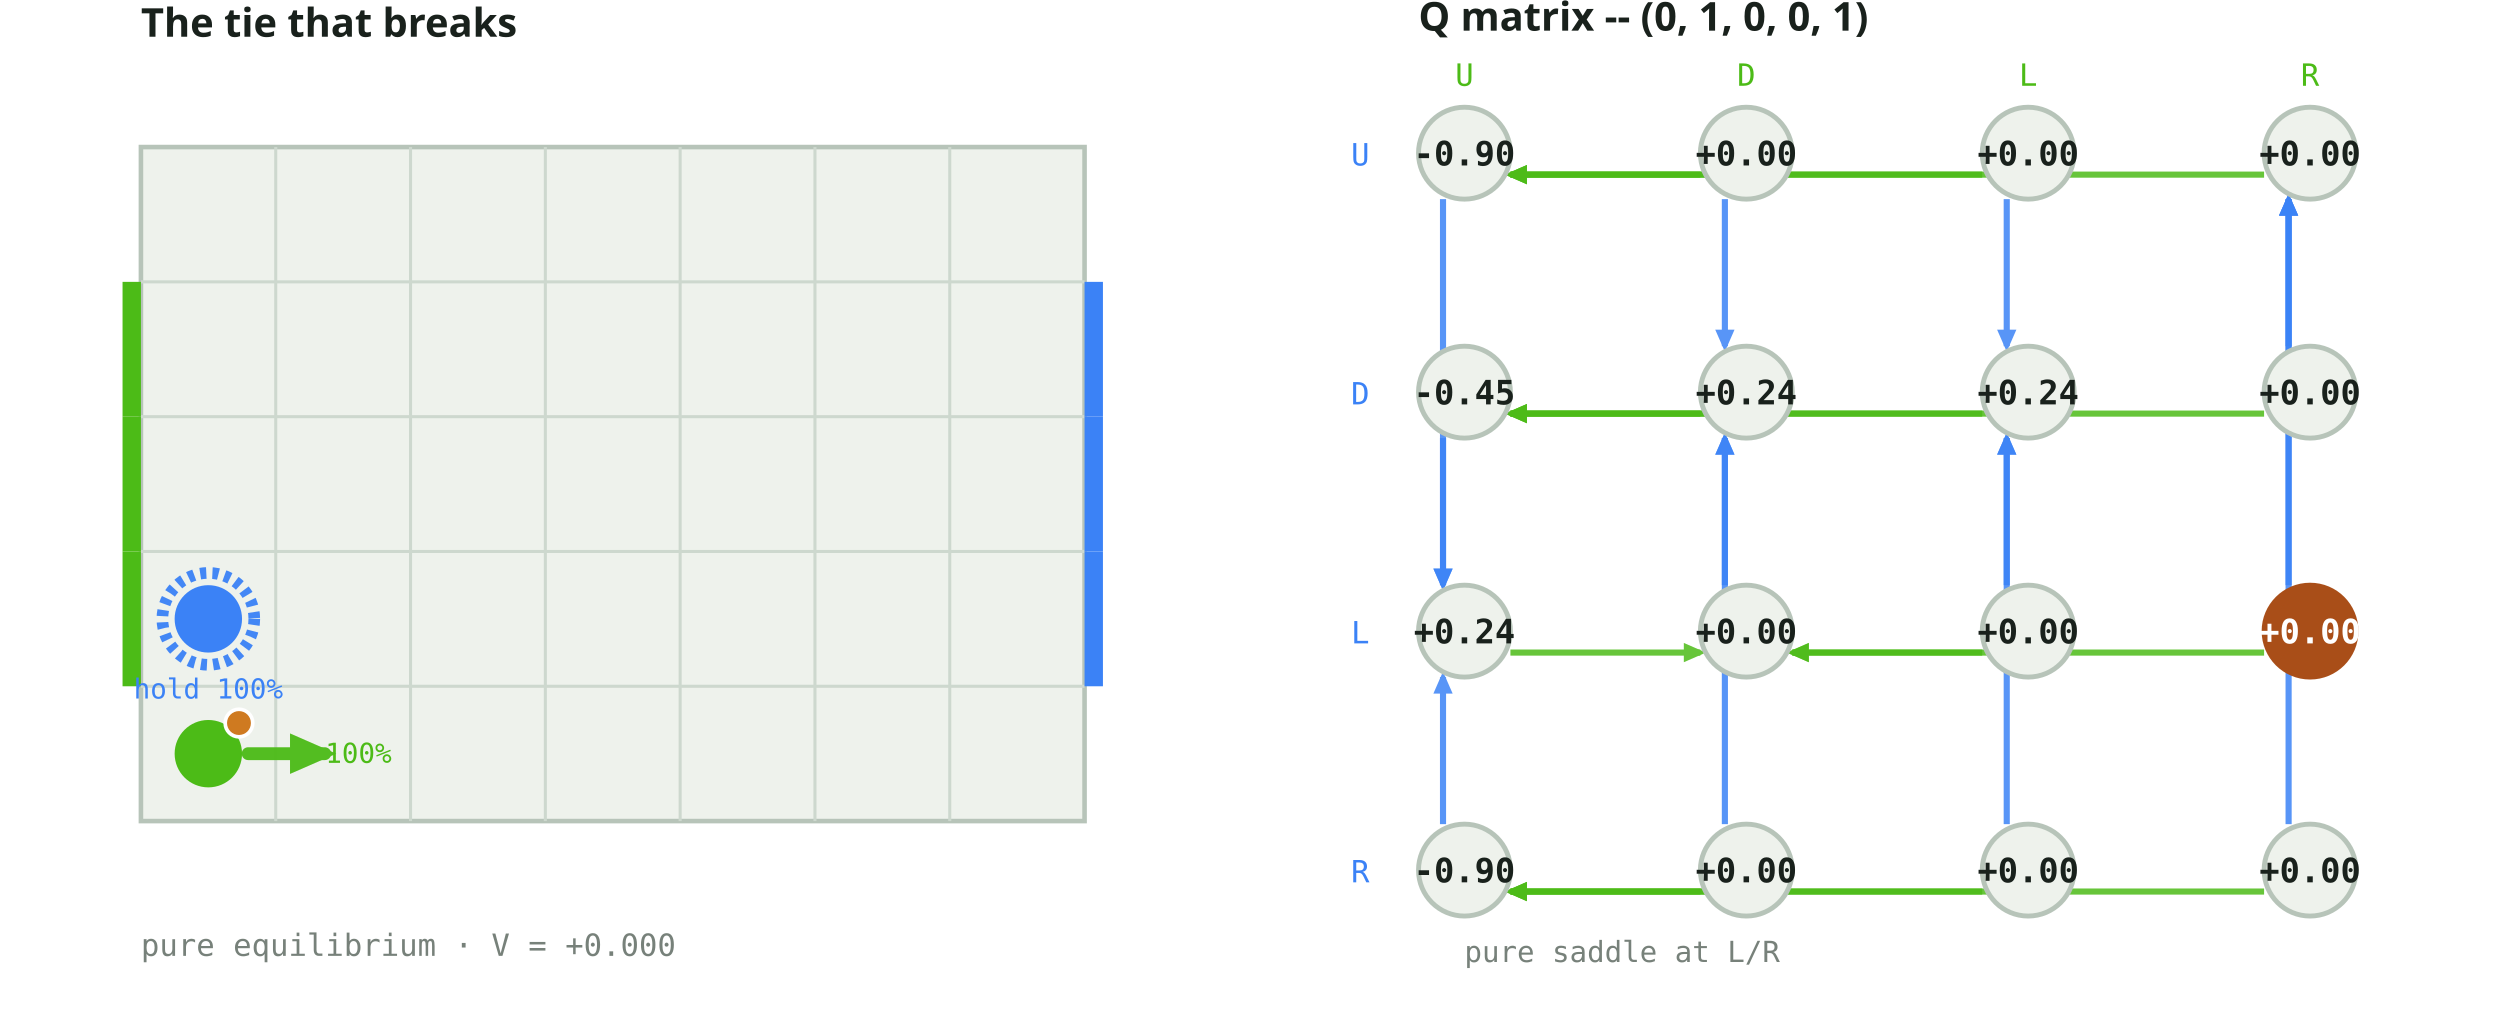
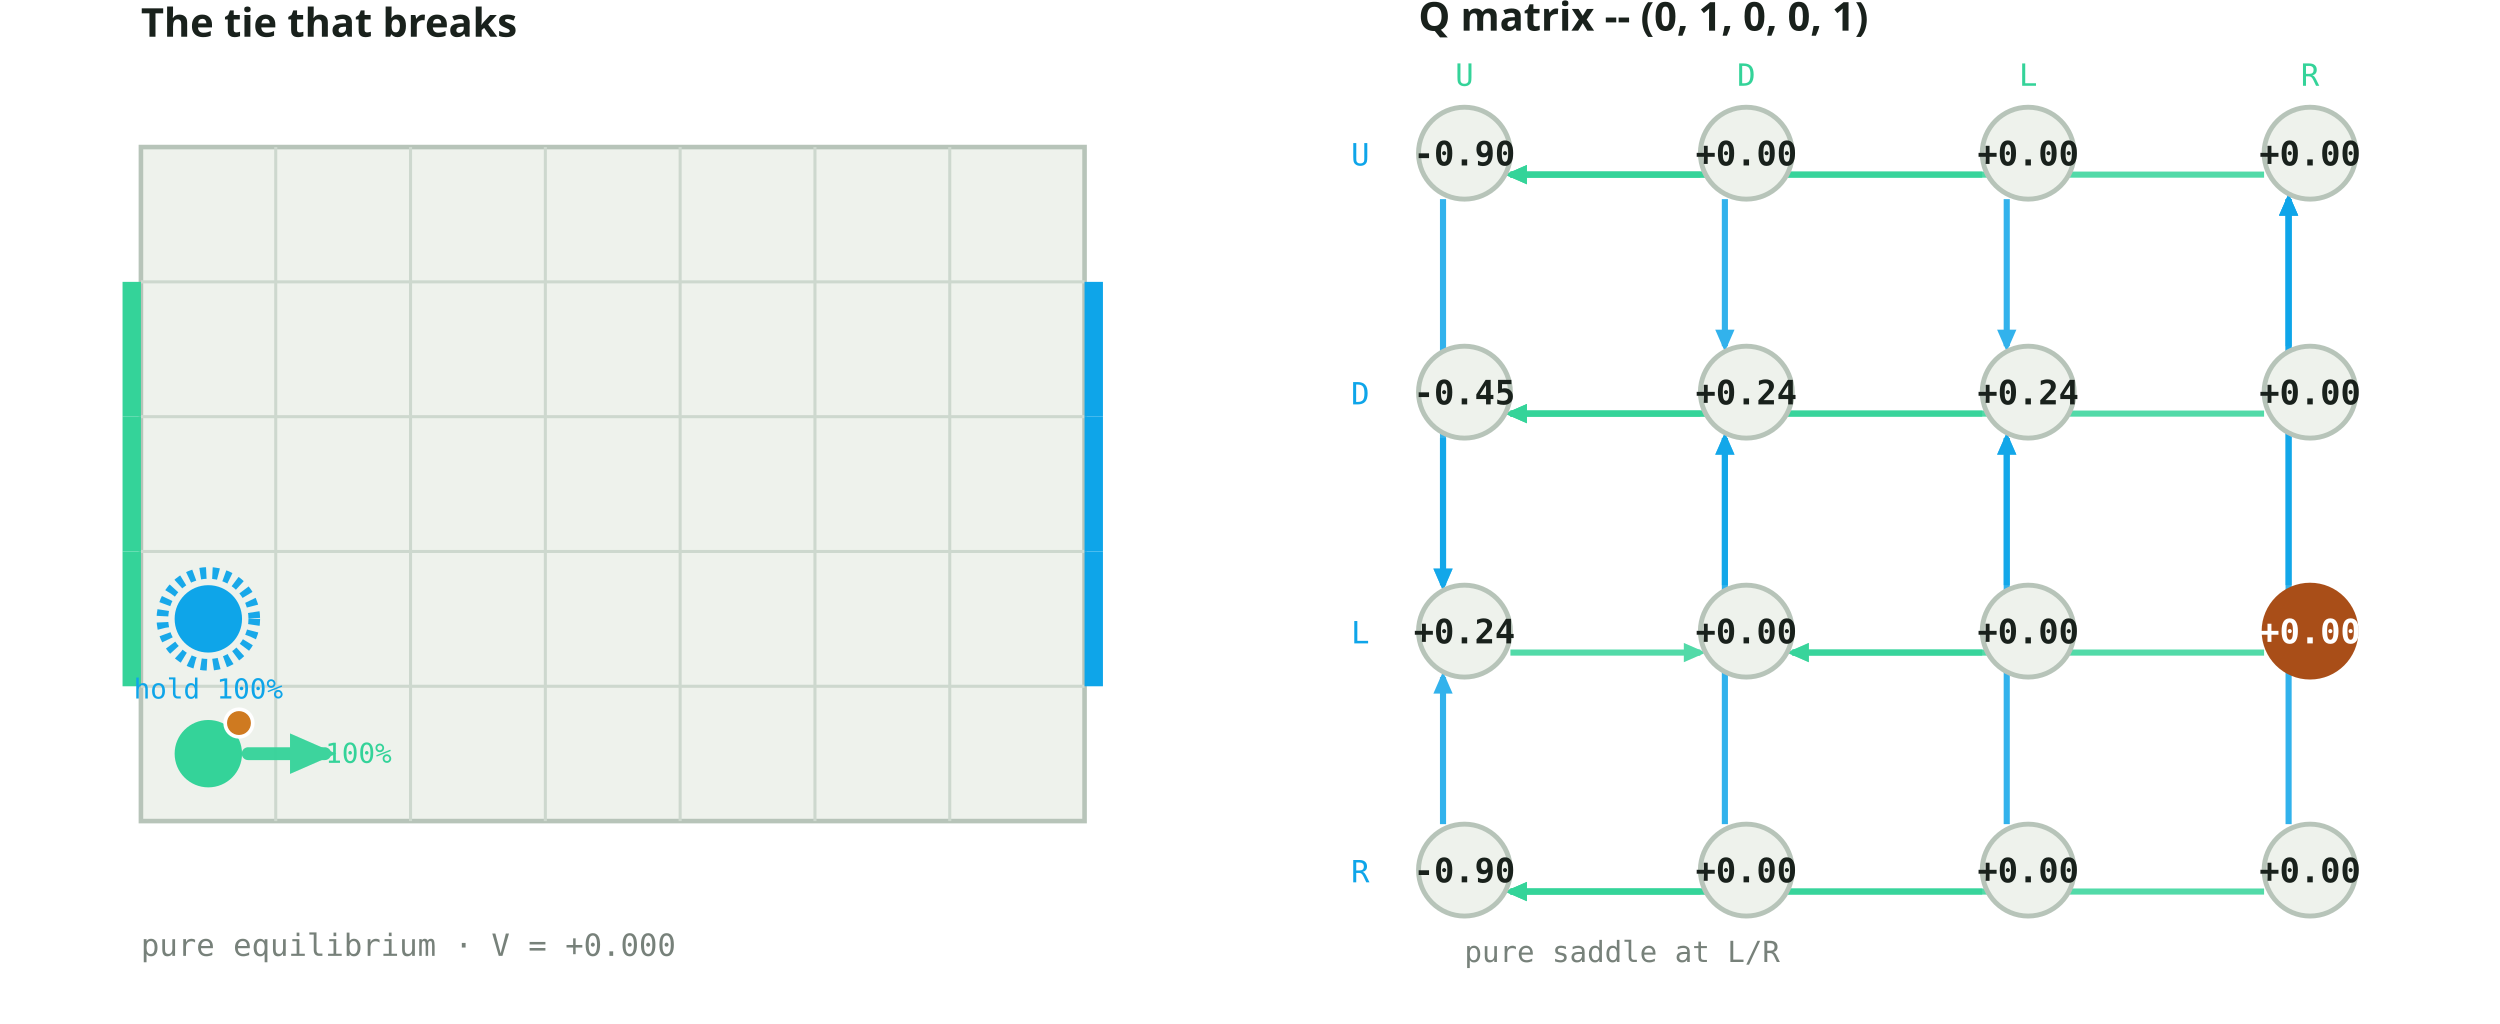
<svg xmlns="http://www.w3.org/2000/svg" viewBox="0 0 816 334" role="img" aria-label="panel">
  <g transform="translate(16.0 18.0)">
    <clipPath id="pnl0">
      <rect x="-16.0" y="-16.0" width="400.0" height="330.0" />
    </clipPath>
    <g clip-path="url(#pnl0)">
      <defs>
        <marker id="ah-2f6bb0" viewBox="0 0 8 8" refX="6" refY="4" markerWidth="3.6" markerHeight="3.6" orient="auto">
-           <path d="M0 0.5 L8 4 L0 7.5 z" fill="var(--p0, #3B82F6)" />
+           <path d="M0 0.5 L8 4 L0 7.5 z" fill="var(--p0, #0EA5E9)" />
        </marker>
        <marker id="ah-2f8a52" viewBox="0 0 8 8" refX="6" refY="4" markerWidth="3.6" markerHeight="3.6" orient="auto">
-           <path d="M0 0.5 L8 4 L0 7.5 z" fill="var(--p1, #4CBB17)" />
+           <path d="M0 0.5 L8 4 L0 7.5 z" fill="var(--p1, #34D399)" />
        </marker>
      </defs>
      <rect x="30" y="30" width="308" height="220" fill="var(--tint, #eef2ec)" stroke="var(--rule-strong, #b7c4b9)" stroke-width="1.5" />
      <line x1="74" y1="30" x2="74" y2="250" stroke="var(--rule, #cdd8ce)" stroke-width="1" />
      <line x1="118" y1="30" x2="118" y2="250" stroke="var(--rule, #cdd8ce)" stroke-width="1" />
      <line x1="162" y1="30" x2="162" y2="250" stroke="var(--rule, #cdd8ce)" stroke-width="1" />
      <line x1="206" y1="30" x2="206" y2="250" stroke="var(--rule, #cdd8ce)" stroke-width="1" />
      <line x1="250" y1="30" x2="250" y2="250" stroke="var(--rule, #cdd8ce)" stroke-width="1" />
      <line x1="294" y1="30" x2="294" y2="250" stroke="var(--rule, #cdd8ce)" stroke-width="1" />
      <line x1="30" y1="74" x2="338" y2="74" stroke="var(--rule, #cdd8ce)" stroke-width="1" />
      <line x1="30" y1="118" x2="338" y2="118" stroke="var(--rule, #cdd8ce)" stroke-width="1" />
      <line x1="30" y1="162" x2="338" y2="162" stroke="var(--rule, #cdd8ce)" stroke-width="1" />
      <line x1="30" y1="206" x2="338" y2="206" stroke="var(--rule, #cdd8ce)" stroke-width="1" />
-       <rect x="24" y="162" width="6" height="44" fill="var(--p1, #4CBB17)" />
-       <rect x="338" y="162" width="6" height="44" fill="var(--p0, #3B82F6)" />
-       <rect x="24" y="118" width="6" height="44" fill="var(--p1, #4CBB17)" />
-       <rect x="338" y="118" width="6" height="44" fill="var(--p0, #3B82F6)" />
-       <rect x="24" y="74" width="6" height="44" fill="var(--p1, #4CBB17)" />
-       <rect x="338" y="74" width="6" height="44" fill="var(--p0, #3B82F6)" />
-       <circle cx="52.0" cy="184.0" r="11" fill="var(--p0, #3B82F6)" />
-       <circle cx="52.0" cy="228.0" r="11" fill="var(--p1, #4CBB17)" />
+       <rect x="24" y="162" width="6" height="44" fill="var(--p1, #34D399)" />
+       <rect x="338" y="162" width="6" height="44" fill="var(--p0, #0EA5E9)" />
+       <rect x="24" y="118" width="6" height="44" fill="var(--p1, #34D399)" />
+       <rect x="338" y="118" width="6" height="44" fill="var(--p0, #0EA5E9)" />
+       <rect x="24" y="74" width="6" height="44" fill="var(--p1, #34D399)" />
+       <rect x="338" y="74" width="6" height="44" fill="var(--p0, #0EA5E9)" />
+       <circle cx="52.0" cy="184.0" r="11" fill="var(--p0, #0EA5E9)" />
+       <circle cx="52.0" cy="228.0" r="11" fill="var(--p1, #34D399)" />
      <circle cx="62.0" cy="218.0" r="4.5" fill="var(--ball, #cf7a20)" stroke="var(--paper, #ffffff)" stroke-width="1.2" />
-       <circle cx="52.0" cy="184.0" r="15" fill="none" stroke="var(--p0, #3B82F6)" stroke-width="3.8" stroke-dasharray="2 2" opacity="0.95" />
-       <text x="52.0" y="210.0" text-anchor="middle" font-family="ui-monospace,monospace" font-size="9" fill="var(--p0, #3B82F6)">hold 100%</text>
-       <line x1="65.0" y1="228.0" x2="90.0" y2="228.0" stroke="var(--p1, #4CBB17)" stroke-width="4.2" stroke-linecap="round" opacity="0.95" marker-end="url(#ah-2f8a52)" />
-       <text x="101.0" y="231.0" text-anchor="middle" font-family="ui-monospace,monospace" font-size="9" fill="var(--p1, #4CBB17)">100%</text>
+       <circle cx="52.0" cy="184.0" r="15" fill="none" stroke="var(--p0, #0EA5E9)" stroke-width="3.8" stroke-dasharray="2 2" opacity="0.95" />
+       <text x="52.0" y="210.0" text-anchor="middle" font-family="ui-monospace,monospace" font-size="9" fill="var(--p0, #0EA5E9)">hold 100%</text>
+       <line x1="65.0" y1="228.0" x2="90.0" y2="228.0" stroke="var(--p1, #34D399)" stroke-width="4.2" stroke-linecap="round" opacity="0.95" marker-end="url(#ah-2f8a52)" />
+       <text x="101.0" y="231.0" text-anchor="middle" font-family="ui-monospace,monospace" font-size="9" fill="var(--p1, #34D399)">100%</text>
      <text x="30" y="294" font-family="ui-monospace,monospace" font-size="10" fill="var(--ink-faint, #77817a)">pure equilibrium · V = +0.000</text>
      <text x="30" y="-6" font-family="Barlow Semi Condensed,sans-serif" font-weight="600" font-size="13" fill="var(--ink, #19211c)">The tie that breaks</text>
    </g>
  </g>
  <g transform="translate(432.0 16.0)">
    <clipPath id="pnl1">
      <rect x="-16.0" y="-16.0" width="400.0" height="334.0" />
    </clipPath>
    <g clip-path="url(#pnl1)">
      <text x="31" y="-6" font-family="Barlow Semi Condensed,sans-serif" font-weight="600" font-size="13" fill="var(--ink, #19211c)">Q matrix -- (0, 1, 0, 0, 1)</text>
      <defs>
        <marker id="ah-2f6bb0" viewBox="0 0 8 8" refX="6" refY="4" markerWidth="3.6" markerHeight="3.6" orient="auto">
-           <path d="M0 0.5 L8 4 L0 7.5 z" fill="var(--p0, #3B82F6)" />
+           <path d="M0 0.5 L8 4 L0 7.5 z" fill="var(--p0, #0EA5E9)" />
        </marker>
        <marker id="ah-2f8a52" viewBox="0 0 8 8" refX="6" refY="4" markerWidth="3.6" markerHeight="3.6" orient="auto">
-           <path d="M0 0.5 L8 4 L0 7.5 z" fill="var(--p1, #4CBB17)" />
+           <path d="M0 0.5 L8 4 L0 7.5 z" fill="var(--p1, #34D399)" />
        </marker>
      </defs>
-       <text x="46" y="12" text-anchor="middle" font-family="ui-monospace,monospace" font-size="10" fill="var(--p1, #4CBB17)">U</text>
-       <text x="138" y="12" text-anchor="middle" font-family="ui-monospace,monospace" font-size="10" fill="var(--p1, #4CBB17)">D</text>
-       <text x="230" y="12" text-anchor="middle" font-family="ui-monospace,monospace" font-size="10" fill="var(--p1, #4CBB17)">L</text>
-       <text x="322" y="12" text-anchor="middle" font-family="ui-monospace,monospace" font-size="10" fill="var(--p1, #4CBB17)">R</text>
-       <text x="12" y="38" text-anchor="middle" font-family="ui-monospace,monospace" font-size="10" fill="var(--p0, #3B82F6)">U</text>
-       <text x="12" y="116" text-anchor="middle" font-family="ui-monospace,monospace" font-size="10" fill="var(--p0, #3B82F6)">D</text>
-       <text x="12" y="194" text-anchor="middle" font-family="ui-monospace,monospace" font-size="10" fill="var(--p0, #3B82F6)">L</text>
-       <text x="12" y="272" text-anchor="middle" font-family="ui-monospace,monospace" font-size="10" fill="var(--p0, #3B82F6)">R</text>
-       <line x1="39.0" y1="49.0" x2="39.0" y2="175.0" stroke="var(--p0, #3B82F6)" stroke-width="2" marker-end="url(#ah-2f6bb0)" opacity=".85" />
-       <line x1="39.0" y1="127.0" x2="39.0" y2="175.0" stroke="var(--p0, #3B82F6)" stroke-width="2" marker-end="url(#ah-2f6bb0)" opacity=".85" />
-       <line x1="39.0" y1="253.0" x2="39.0" y2="205.0" stroke="var(--p0, #3B82F6)" stroke-width="2" marker-end="url(#ah-2f6bb0)" opacity=".85" />
-       <line x1="131.0" y1="49.0" x2="131.0" y2="97.0" stroke="var(--p0, #3B82F6)" stroke-width="2" marker-end="url(#ah-2f6bb0)" opacity=".85" />
-       <line x1="131.0" y1="175.0" x2="131.0" y2="127.0" stroke="var(--p0, #3B82F6)" stroke-width="2" marker-end="url(#ah-2f6bb0)" opacity=".85" />
-       <line x1="131.0" y1="253.0" x2="131.0" y2="127.0" stroke="var(--p0, #3B82F6)" stroke-width="2" marker-end="url(#ah-2f6bb0)" opacity=".85" />
-       <line x1="223.0" y1="49.0" x2="223.0" y2="97.0" stroke="var(--p0, #3B82F6)" stroke-width="2" marker-end="url(#ah-2f6bb0)" opacity=".85" />
-       <line x1="223.0" y1="175.0" x2="223.0" y2="127.0" stroke="var(--p0, #3B82F6)" stroke-width="2" marker-end="url(#ah-2f6bb0)" opacity=".85" />
-       <line x1="223.0" y1="253.0" x2="223.0" y2="127.0" stroke="var(--p0, #3B82F6)" stroke-width="2" marker-end="url(#ah-2f6bb0)" opacity=".85" />
-       <line x1="315.0" y1="97.0" x2="315.0" y2="49.0" stroke="var(--p0, #3B82F6)" stroke-width="2" marker-end="url(#ah-2f6bb0)" opacity=".85" />
-       <line x1="315.0" y1="175.0" x2="315.0" y2="49.0" stroke="var(--p0, #3B82F6)" stroke-width="2" marker-end="url(#ah-2f6bb0)" opacity=".85" />
-       <line x1="315.0" y1="253.0" x2="315.0" y2="49.0" stroke="var(--p0, #3B82F6)" stroke-width="2" marker-end="url(#ah-2f6bb0)" opacity=".85" />
-       <line x1="123.0" y1="41.0" x2="61.0" y2="41.0" stroke="var(--p1, #4CBB17)" stroke-width="2" marker-end="url(#ah-2f8a52)" opacity=".85" />
-       <line x1="215.0" y1="41.0" x2="61.0" y2="41.0" stroke="var(--p1, #4CBB17)" stroke-width="2" marker-end="url(#ah-2f8a52)" opacity=".85" />
-       <line x1="307.0" y1="41.0" x2="61.0" y2="41.0" stroke="var(--p1, #4CBB17)" stroke-width="2" marker-end="url(#ah-2f8a52)" opacity=".85" />
-       <line x1="123.0" y1="119.0" x2="61.0" y2="119.0" stroke="var(--p1, #4CBB17)" stroke-width="2" marker-end="url(#ah-2f8a52)" opacity=".85" />
-       <line x1="215.0" y1="119.0" x2="61.0" y2="119.0" stroke="var(--p1, #4CBB17)" stroke-width="2" marker-end="url(#ah-2f8a52)" opacity=".85" />
-       <line x1="307.0" y1="119.0" x2="61.0" y2="119.0" stroke="var(--p1, #4CBB17)" stroke-width="2" marker-end="url(#ah-2f8a52)" opacity=".85" />
-       <line x1="61.0" y1="197.0" x2="123.0" y2="197.0" stroke="var(--p1, #4CBB17)" stroke-width="2" marker-end="url(#ah-2f8a52)" opacity=".85" />
-       <line x1="215.0" y1="197.0" x2="153.0" y2="197.0" stroke="var(--p1, #4CBB17)" stroke-width="2" marker-end="url(#ah-2f8a52)" opacity=".85" />
-       <line x1="307.0" y1="197.0" x2="153.0" y2="197.0" stroke="var(--p1, #4CBB17)" stroke-width="2" marker-end="url(#ah-2f8a52)" opacity=".85" />
-       <line x1="123.0" y1="275.0" x2="61.0" y2="275.0" stroke="var(--p1, #4CBB17)" stroke-width="2" marker-end="url(#ah-2f8a52)" opacity=".85" />
-       <line x1="215.0" y1="275.0" x2="61.0" y2="275.0" stroke="var(--p1, #4CBB17)" stroke-width="2" marker-end="url(#ah-2f8a52)" opacity=".85" />
-       <line x1="307.0" y1="275.0" x2="61.0" y2="275.0" stroke="var(--p1, #4CBB17)" stroke-width="2" marker-end="url(#ah-2f8a52)" opacity=".85" />
+       <text x="46" y="12" text-anchor="middle" font-family="ui-monospace,monospace" font-size="10" fill="var(--p1, #34D399)">U</text>
+       <text x="138" y="12" text-anchor="middle" font-family="ui-monospace,monospace" font-size="10" fill="var(--p1, #34D399)">D</text>
+       <text x="230" y="12" text-anchor="middle" font-family="ui-monospace,monospace" font-size="10" fill="var(--p1, #34D399)">L</text>
+       <text x="322" y="12" text-anchor="middle" font-family="ui-monospace,monospace" font-size="10" fill="var(--p1, #34D399)">R</text>
+       <text x="12" y="38" text-anchor="middle" font-family="ui-monospace,monospace" font-size="10" fill="var(--p0, #0EA5E9)">U</text>
+       <text x="12" y="116" text-anchor="middle" font-family="ui-monospace,monospace" font-size="10" fill="var(--p0, #0EA5E9)">D</text>
+       <text x="12" y="194" text-anchor="middle" font-family="ui-monospace,monospace" font-size="10" fill="var(--p0, #0EA5E9)">L</text>
+       <text x="12" y="272" text-anchor="middle" font-family="ui-monospace,monospace" font-size="10" fill="var(--p0, #0EA5E9)">R</text>
+       <line x1="39.0" y1="49.0" x2="39.0" y2="175.0" stroke="var(--p0, #0EA5E9)" stroke-width="2" marker-end="url(#ah-2f6bb0)" opacity=".85" />
+       <line x1="39.0" y1="127.0" x2="39.0" y2="175.0" stroke="var(--p0, #0EA5E9)" stroke-width="2" marker-end="url(#ah-2f6bb0)" opacity=".85" />
+       <line x1="39.0" y1="253.0" x2="39.0" y2="205.0" stroke="var(--p0, #0EA5E9)" stroke-width="2" marker-end="url(#ah-2f6bb0)" opacity=".85" />
+       <line x1="131.0" y1="49.0" x2="131.0" y2="97.0" stroke="var(--p0, #0EA5E9)" stroke-width="2" marker-end="url(#ah-2f6bb0)" opacity=".85" />
+       <line x1="131.0" y1="175.0" x2="131.0" y2="127.0" stroke="var(--p0, #0EA5E9)" stroke-width="2" marker-end="url(#ah-2f6bb0)" opacity=".85" />
+       <line x1="131.0" y1="253.0" x2="131.0" y2="127.0" stroke="var(--p0, #0EA5E9)" stroke-width="2" marker-end="url(#ah-2f6bb0)" opacity=".85" />
+       <line x1="223.0" y1="49.0" x2="223.0" y2="97.0" stroke="var(--p0, #0EA5E9)" stroke-width="2" marker-end="url(#ah-2f6bb0)" opacity=".85" />
+       <line x1="223.0" y1="175.0" x2="223.0" y2="127.0" stroke="var(--p0, #0EA5E9)" stroke-width="2" marker-end="url(#ah-2f6bb0)" opacity=".85" />
+       <line x1="223.0" y1="253.0" x2="223.0" y2="127.0" stroke="var(--p0, #0EA5E9)" stroke-width="2" marker-end="url(#ah-2f6bb0)" opacity=".85" />
+       <line x1="315.0" y1="97.0" x2="315.0" y2="49.0" stroke="var(--p0, #0EA5E9)" stroke-width="2" marker-end="url(#ah-2f6bb0)" opacity=".85" />
+       <line x1="315.0" y1="175.0" x2="315.0" y2="49.0" stroke="var(--p0, #0EA5E9)" stroke-width="2" marker-end="url(#ah-2f6bb0)" opacity=".85" />
+       <line x1="315.0" y1="253.0" x2="315.0" y2="49.0" stroke="var(--p0, #0EA5E9)" stroke-width="2" marker-end="url(#ah-2f6bb0)" opacity=".85" />
+       <line x1="123.0" y1="41.0" x2="61.0" y2="41.0" stroke="var(--p1, #34D399)" stroke-width="2" marker-end="url(#ah-2f8a52)" opacity=".85" />
+       <line x1="215.0" y1="41.0" x2="61.0" y2="41.0" stroke="var(--p1, #34D399)" stroke-width="2" marker-end="url(#ah-2f8a52)" opacity=".85" />
+       <line x1="307.0" y1="41.0" x2="61.0" y2="41.0" stroke="var(--p1, #34D399)" stroke-width="2" marker-end="url(#ah-2f8a52)" opacity=".85" />
+       <line x1="123.0" y1="119.0" x2="61.0" y2="119.0" stroke="var(--p1, #34D399)" stroke-width="2" marker-end="url(#ah-2f8a52)" opacity=".85" />
+       <line x1="215.0" y1="119.0" x2="61.0" y2="119.0" stroke="var(--p1, #34D399)" stroke-width="2" marker-end="url(#ah-2f8a52)" opacity=".85" />
+       <line x1="307.0" y1="119.0" x2="61.0" y2="119.0" stroke="var(--p1, #34D399)" stroke-width="2" marker-end="url(#ah-2f8a52)" opacity=".85" />
+       <line x1="61.0" y1="197.0" x2="123.0" y2="197.0" stroke="var(--p1, #34D399)" stroke-width="2" marker-end="url(#ah-2f8a52)" opacity=".85" />
+       <line x1="215.0" y1="197.0" x2="153.0" y2="197.0" stroke="var(--p1, #34D399)" stroke-width="2" marker-end="url(#ah-2f8a52)" opacity=".85" />
+       <line x1="307.0" y1="197.0" x2="153.0" y2="197.0" stroke="var(--p1, #34D399)" stroke-width="2" marker-end="url(#ah-2f8a52)" opacity=".85" />
+       <line x1="123.0" y1="275.0" x2="61.0" y2="275.0" stroke="var(--p1, #34D399)" stroke-width="2" marker-end="url(#ah-2f8a52)" opacity=".85" />
+       <line x1="215.0" y1="275.0" x2="61.0" y2="275.0" stroke="var(--p1, #34D399)" stroke-width="2" marker-end="url(#ah-2f8a52)" opacity=".85" />
+       <line x1="307.0" y1="275.0" x2="61.0" y2="275.0" stroke="var(--p1, #34D399)" stroke-width="2" marker-end="url(#ah-2f8a52)" opacity=".85" />
      <circle cx="46.0" cy="34.0" r="15" fill="var(--tint, #eef2ec)" stroke="var(--rule-strong, #b7c4b9)" stroke-width="1.6" />
      <text x="46.0" y="38.0" text-anchor="middle" font-family="ui-monospace,monospace" font-weight="600" font-size="11" fill="var(--ink, #19211c)">-0.90</text>
      <circle cx="138.0" cy="34.0" r="15" fill="var(--tint, #eef2ec)" stroke="var(--rule-strong, #b7c4b9)" stroke-width="1.6" />
      <text x="138.0" y="38.0" text-anchor="middle" font-family="ui-monospace,monospace" font-weight="600" font-size="11" fill="var(--ink, #19211c)">+0.00</text>
      <circle cx="230.0" cy="34.0" r="15" fill="var(--tint, #eef2ec)" stroke="var(--rule-strong, #b7c4b9)" stroke-width="1.6" />
      <text x="230.0" y="38.0" text-anchor="middle" font-family="ui-monospace,monospace" font-weight="600" font-size="11" fill="var(--ink, #19211c)">+0.00</text>
      <circle cx="322.0" cy="34.0" r="15" fill="var(--tint, #eef2ec)" stroke="var(--rule-strong, #b7c4b9)" stroke-width="1.6" />
      <text x="322.0" y="38.0" text-anchor="middle" font-family="ui-monospace,monospace" font-weight="600" font-size="11" fill="var(--ink, #19211c)">+0.00</text>
      <circle cx="46.0" cy="112.0" r="15" fill="var(--tint, #eef2ec)" stroke="var(--rule-strong, #b7c4b9)" stroke-width="1.6" />
      <text x="46.0" y="116.0" text-anchor="middle" font-family="ui-monospace,monospace" font-weight="600" font-size="11" fill="var(--ink, #19211c)">-0.45</text>
      <circle cx="138.0" cy="112.0" r="15" fill="var(--tint, #eef2ec)" stroke="var(--rule-strong, #b7c4b9)" stroke-width="1.6" />
      <text x="138.0" y="116.0" text-anchor="middle" font-family="ui-monospace,monospace" font-weight="600" font-size="11" fill="var(--ink, #19211c)">+0.24</text>
      <circle cx="230.0" cy="112.0" r="15" fill="var(--tint, #eef2ec)" stroke="var(--rule-strong, #b7c4b9)" stroke-width="1.6" />
      <text x="230.0" y="116.0" text-anchor="middle" font-family="ui-monospace,monospace" font-weight="600" font-size="11" fill="var(--ink, #19211c)">+0.24</text>
      <circle cx="322.0" cy="112.0" r="15" fill="var(--tint, #eef2ec)" stroke="var(--rule-strong, #b7c4b9)" stroke-width="1.6" />
      <text x="322.0" y="116.0" text-anchor="middle" font-family="ui-monospace,monospace" font-weight="600" font-size="11" fill="var(--ink, #19211c)">+0.00</text>
      <circle cx="46.0" cy="190.0" r="15" fill="var(--tint, #eef2ec)" stroke="var(--rule-strong, #b7c4b9)" stroke-width="1.6" />
      <text x="46.0" y="194.0" text-anchor="middle" font-family="ui-monospace,monospace" font-weight="600" font-size="11" fill="var(--ink, #19211c)">+0.24</text>
      <circle cx="138.0" cy="190.0" r="15" fill="var(--tint, #eef2ec)" stroke="var(--rule-strong, #b7c4b9)" stroke-width="1.6" />
      <text x="138.0" y="194.0" text-anchor="middle" font-family="ui-monospace,monospace" font-weight="600" font-size="11" fill="var(--ink, #19211c)">+0.00</text>
      <circle cx="230.0" cy="190.0" r="15" fill="var(--tint, #eef2ec)" stroke="var(--rule-strong, #b7c4b9)" stroke-width="1.6" />
      <text x="230.0" y="194.0" text-anchor="middle" font-family="ui-monospace,monospace" font-weight="600" font-size="11" fill="var(--ink, #19211c)">+0.00</text>
      <circle cx="322.0" cy="190.0" r="15" fill="#a94e18" stroke="#a94e18" stroke-width="1.6" />
      <text x="322.0" y="194.0" text-anchor="middle" font-family="ui-monospace,monospace" font-weight="600" font-size="11" fill="var(--paper, #ffffff)">+0.00</text>
      <circle cx="46.0" cy="268.0" r="15" fill="var(--tint, #eef2ec)" stroke="var(--rule-strong, #b7c4b9)" stroke-width="1.6" />
      <text x="46.0" y="272.0" text-anchor="middle" font-family="ui-monospace,monospace" font-weight="600" font-size="11" fill="var(--ink, #19211c)">-0.90</text>
      <circle cx="138.0" cy="268.0" r="15" fill="var(--tint, #eef2ec)" stroke="var(--rule-strong, #b7c4b9)" stroke-width="1.6" />
      <text x="138.0" y="272.0" text-anchor="middle" font-family="ui-monospace,monospace" font-weight="600" font-size="11" fill="var(--ink, #19211c)">+0.00</text>
      <circle cx="230.0" cy="268.0" r="15" fill="var(--tint, #eef2ec)" stroke="var(--rule-strong, #b7c4b9)" stroke-width="1.6" />
      <text x="230.0" y="272.0" text-anchor="middle" font-family="ui-monospace,monospace" font-weight="600" font-size="11" fill="var(--ink, #19211c)">+0.00</text>
      <circle cx="322.0" cy="268.0" r="15" fill="var(--tint, #eef2ec)" stroke="var(--rule-strong, #b7c4b9)" stroke-width="1.6" />
      <text x="322.0" y="272.0" text-anchor="middle" font-family="ui-monospace,monospace" font-weight="600" font-size="11" fill="var(--ink, #19211c)">+0.00</text>
      <text x="46" y="298" font-family="ui-monospace,monospace" font-size="9.5" fill="var(--ink-faint, #77817a)">pure saddle at L/R</text>
    </g>
  </g>
</svg>
